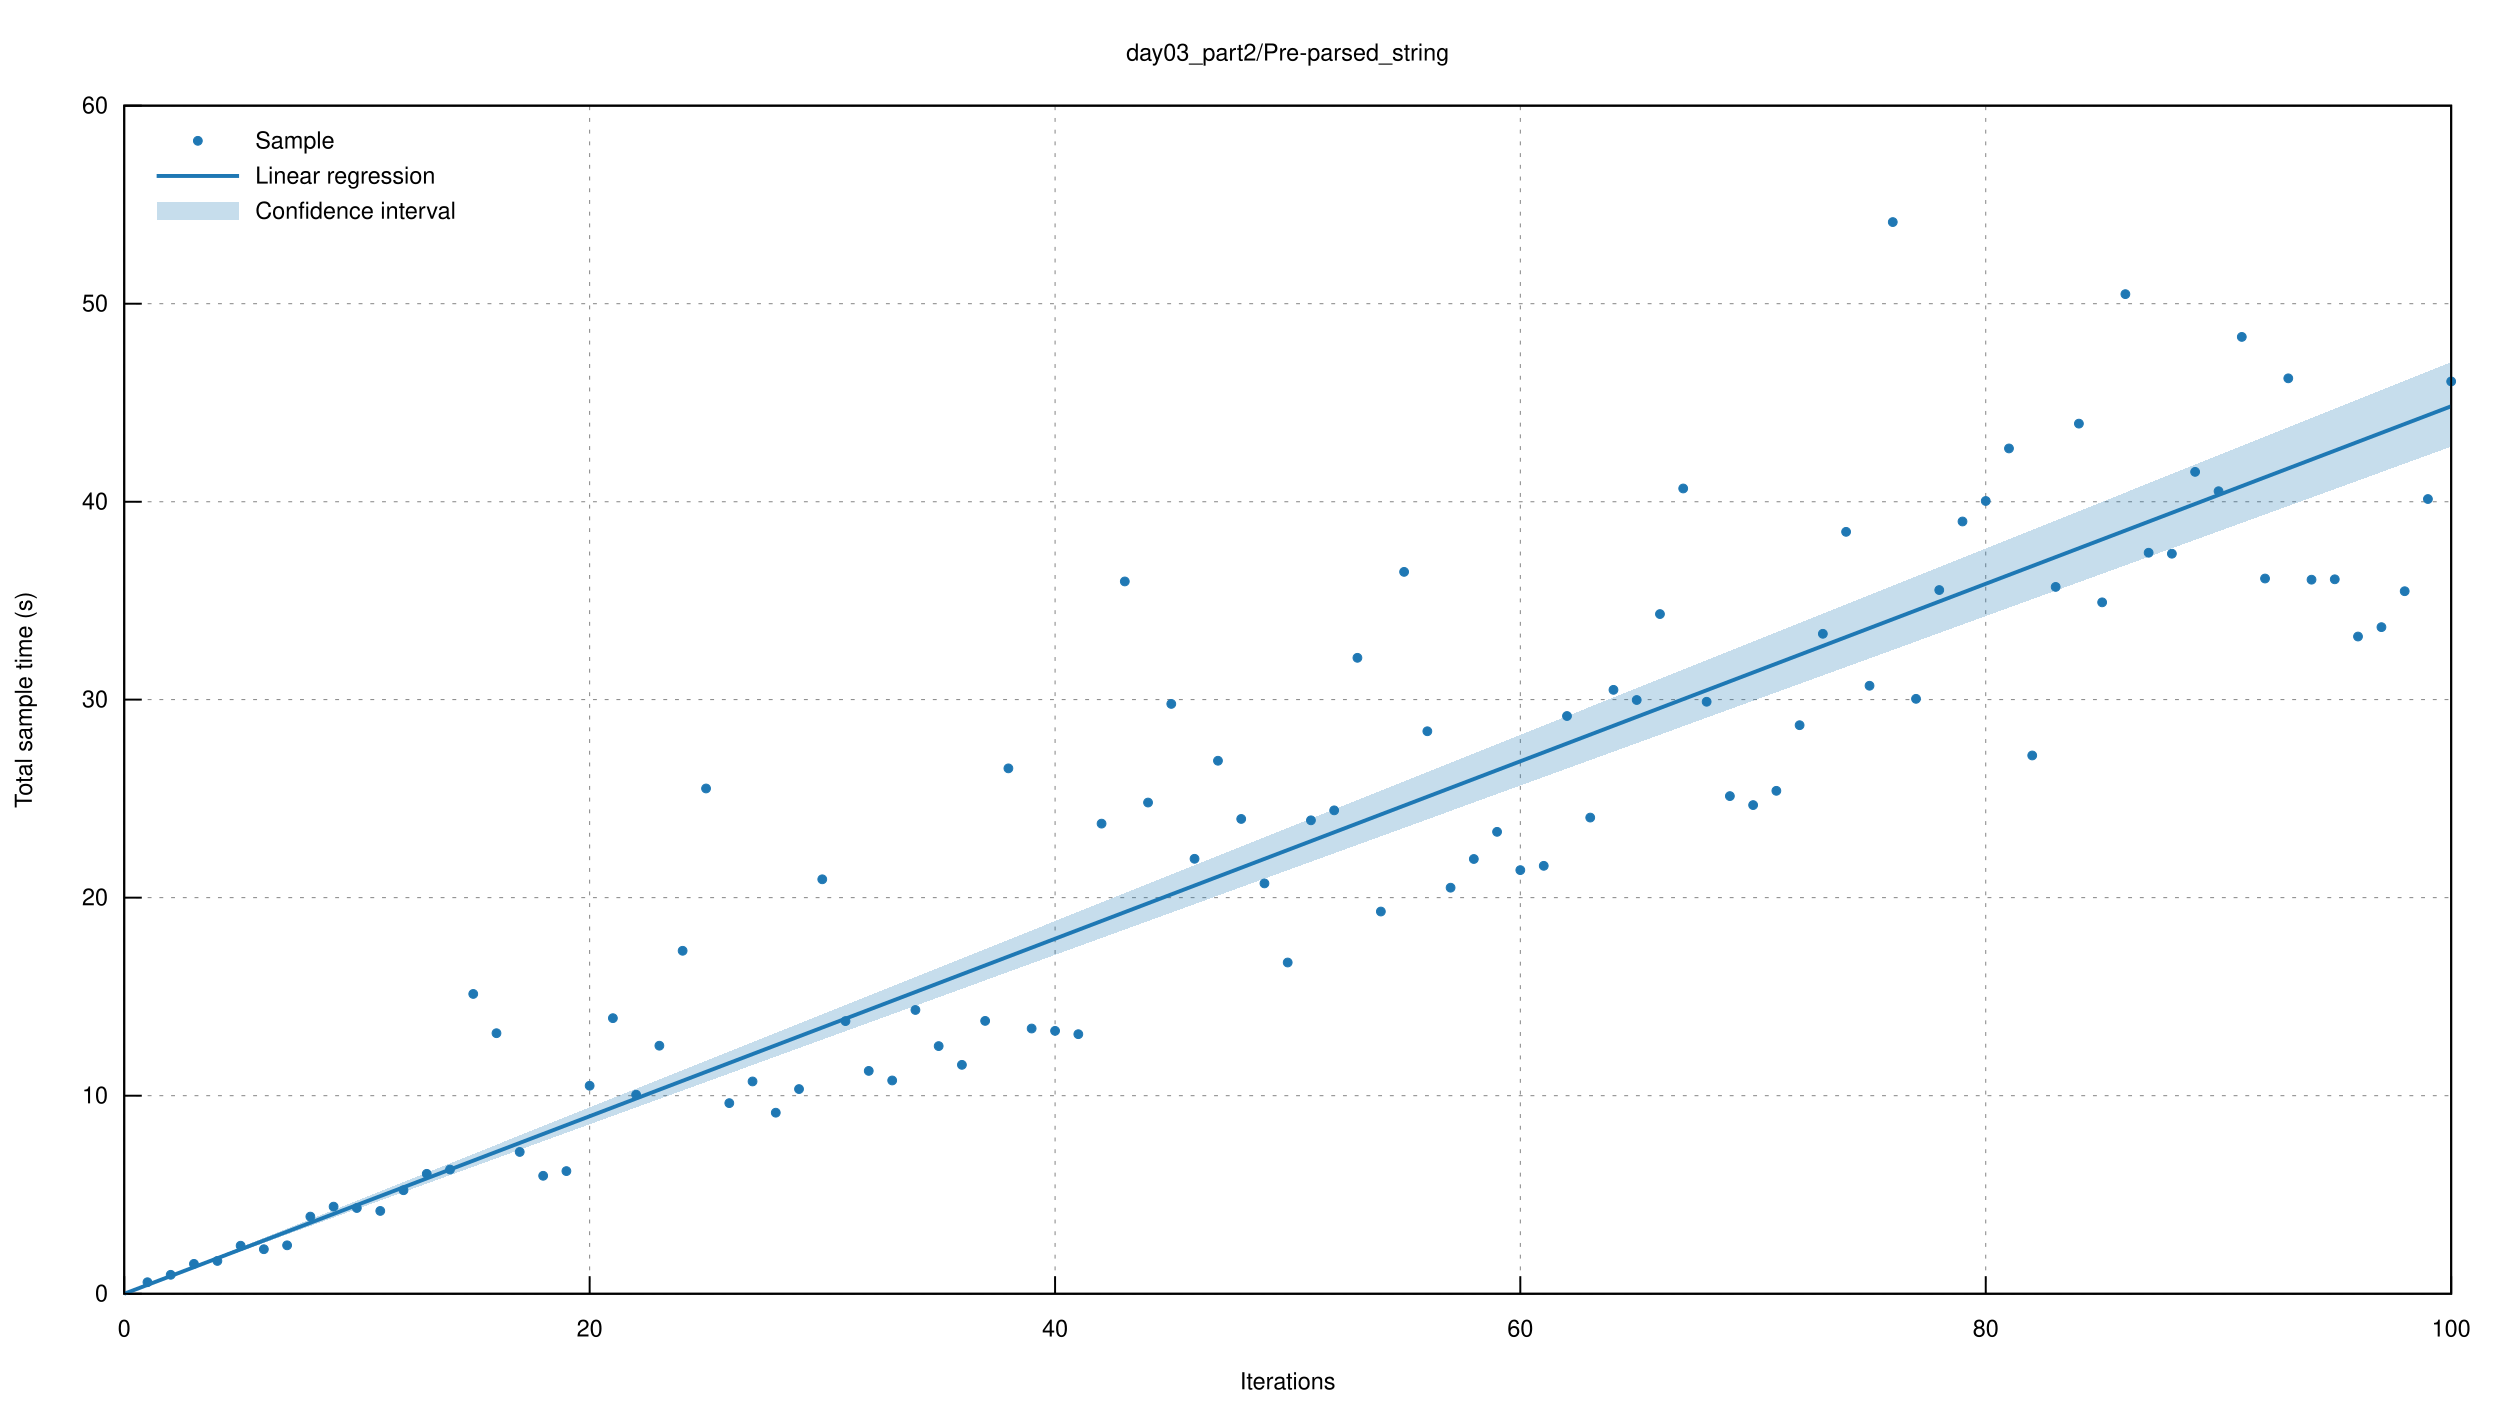
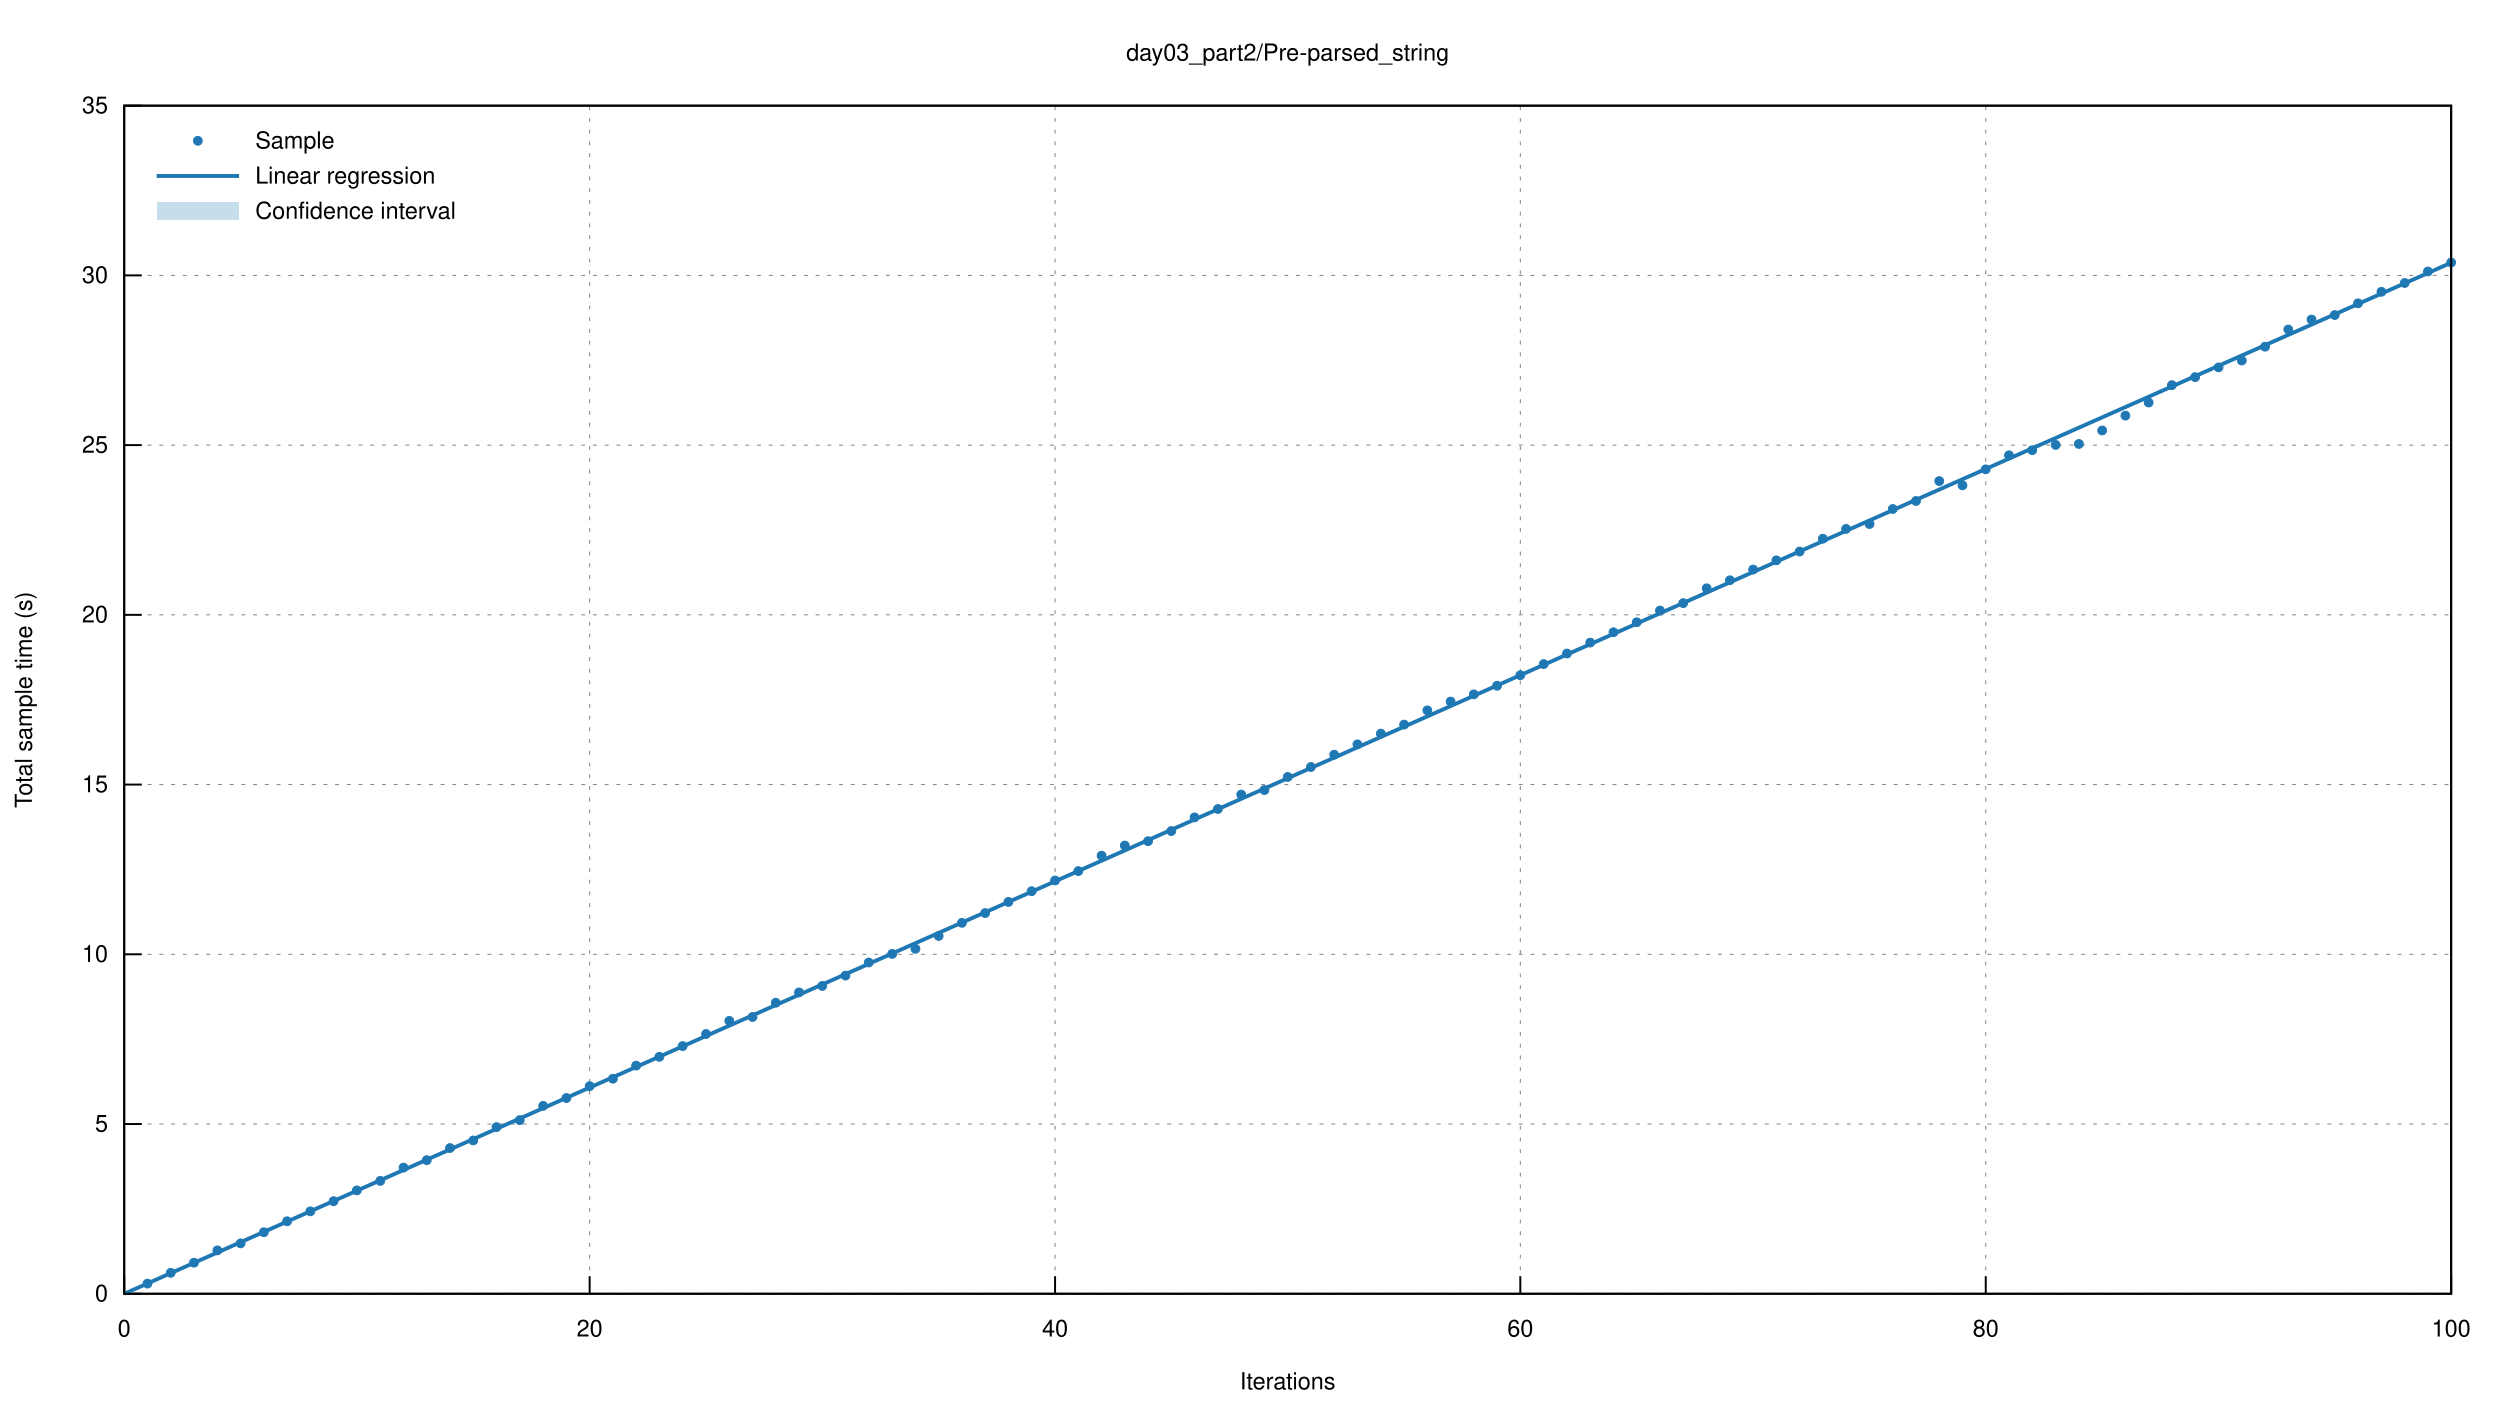
<svg xmlns="http://www.w3.org/2000/svg" xmlns:xlink="http://www.w3.org/1999/xlink" viewBox="0 0 1280 720">
  <g id="gnuplot_canvas">
    <rect x="0" y="0" width="1280" height="720" fill="none" />
    <defs>
      <circle id="gpDot" r="0.5" stroke-width="0.5" stroke="currentColor" />
      <path id="gpPt0" stroke-width="0.222" stroke="currentColor" d="M-1,0 h2 M0,-1 v2" />
      <path id="gpPt1" stroke-width="0.222" stroke="currentColor" d="M-1,-1 L1,1 M1,-1 L-1,1" />
      <path id="gpPt2" stroke-width="0.222" stroke="currentColor" d="M-1,0 L1,0 M0,-1 L0,1 M-1,-1 L1,1 M-1,1 L1,-1" />
      <rect id="gpPt3" stroke-width="0.222" stroke="currentColor" x="-1" y="-1" width="2" height="2" />
      <rect id="gpPt4" stroke-width="0.222" stroke="currentColor" fill="currentColor" x="-1" y="-1" width="2" height="2" />
      <circle id="gpPt5" stroke-width="0.222" stroke="currentColor" cx="0" cy="0" r="1" />
      <use xlink:href="#gpPt5" id="gpPt6" fill="currentColor" stroke="none" />
      <path id="gpPt7" stroke-width="0.222" stroke="currentColor" d="M0,-1.33 L-1.33,0.67 L1.33,0.67 z" />
      <use xlink:href="#gpPt7" id="gpPt8" fill="currentColor" stroke="none" />
      <use xlink:href="#gpPt7" id="gpPt9" stroke="currentColor" transform="rotate(180)" />
      <use xlink:href="#gpPt9" id="gpPt10" fill="currentColor" stroke="none" />
      <use xlink:href="#gpPt3" id="gpPt11" stroke="currentColor" transform="rotate(45)" />
      <use xlink:href="#gpPt11" id="gpPt12" fill="currentColor" stroke="none" />
      <path id="gpPt13" stroke-width="0.222" stroke="currentColor" d="M0,1.330 L1.265,0.411 L0.782,-1.067 L-0.782,-1.076 L-1.265,0.411 z" />
      <use xlink:href="#gpPt13" id="gpPt14" fill="currentColor" stroke="none" />
      <filter id="textbox" filterUnits="objectBoundingBox" x="0" y="0" height="1" width="1">
        <feFlood flood-color="white" flood-opacity="1" result="bgnd" />
        <feComposite in="SourceGraphic" in2="bgnd" operator="atop" />
      </filter>
      <filter id="greybox" filterUnits="objectBoundingBox" x="0" y="0" height="1" width="1">
        <feFlood flood-color="lightgrey" flood-opacity="1" result="grey" />
        <feComposite in="SourceGraphic" in2="grey" operator="atop" />
      </filter>
    </defs>
    <g fill="none" color="white" stroke="currentColor" stroke-width="1.00" stroke-linecap="butt" stroke-linejoin="miter">
</g>
    <g fill="none" color="black" stroke="currentColor" stroke-width="1.00" stroke-linecap="butt" stroke-linejoin="miter">
</g>
    <g fill="none" color="black" stroke="black" stroke-width="0.50" stroke-linecap="butt" stroke-linejoin="miter">
</g>
    <g fill="none" color="gray" stroke="currentColor" stroke-width="0.50" stroke-linecap="butt" stroke-linejoin="miter">
      <path stroke="gray" stroke-dasharray="2,4" class="gridline" d="M63.6,662.4 L1255.0,662.4  " />
    </g>
    <g fill="none" color="gray" stroke="gray" stroke-width="1.00" stroke-linecap="butt" stroke-linejoin="miter">
</g>
    <g fill="none" color="black" stroke="currentColor" stroke-width="1.00" stroke-linecap="butt" stroke-linejoin="miter">
      <path stroke="black" d="M63.6,662.4 L72.6,662.4  " />
      <g transform="translate(55.3,666.3)" stroke="none" fill="black" font-family="Helvetica" font-size="12.00" text-anchor="end">
        <text>
          <tspan font-family="Helvetica"> 0</tspan>
        </text>
      </g>
    </g>
    <g fill="none" color="black" stroke="currentColor" stroke-width="1.00" stroke-linecap="butt" stroke-linejoin="miter">
</g>
    <g fill="none" color="black" stroke="black" stroke-width="0.50" stroke-linecap="butt" stroke-linejoin="miter">
</g>
    <g fill="none" color="gray" stroke="currentColor" stroke-width="0.50" stroke-linecap="butt" stroke-linejoin="miter">
-       <path stroke="gray" stroke-dasharray="2,4" class="gridline" d="M63.6,561.0 L1255.0,561.0  " />
-     </g>
-     <g fill="none" color="gray" stroke="gray" stroke-width="1.00" stroke-linecap="butt" stroke-linejoin="miter">
- </g>
-     <g fill="none" color="black" stroke="currentColor" stroke-width="1.00" stroke-linecap="butt" stroke-linejoin="miter">
-       <path stroke="black" d="M63.6,561.0 L72.6,561.0  " />
-       <g transform="translate(55.3,564.9)" stroke="none" fill="black" font-family="Helvetica" font-size="12.00" text-anchor="end">
+       <path stroke="gray" stroke-dasharray="2,4" class="gridline" d="M63.6,575.5 L1255.0,575.5  " />
+     </g>
+     <g fill="none" color="gray" stroke="gray" stroke-width="1.00" stroke-linecap="butt" stroke-linejoin="miter">
+ </g>
+     <g fill="none" color="black" stroke="currentColor" stroke-width="1.00" stroke-linecap="butt" stroke-linejoin="miter">
+       <path stroke="black" d="M63.6,575.5 L72.6,575.5  " />
+       <g transform="translate(55.3,579.4)" stroke="none" fill="black" font-family="Helvetica" font-size="12.00" text-anchor="end">
+         <text>
+           <tspan font-family="Helvetica"> 5</tspan>
+         </text>
+       </g>
+     </g>
+     <g fill="none" color="black" stroke="currentColor" stroke-width="1.00" stroke-linecap="butt" stroke-linejoin="miter">
+ </g>
+     <g fill="none" color="black" stroke="black" stroke-width="0.50" stroke-linecap="butt" stroke-linejoin="miter">
+ </g>
+     <g fill="none" color="gray" stroke="currentColor" stroke-width="0.50" stroke-linecap="butt" stroke-linejoin="miter">
+       <path stroke="gray" stroke-dasharray="2,4" class="gridline" d="M63.6,488.6 L1255.0,488.6  " />
+     </g>
+     <g fill="none" color="gray" stroke="gray" stroke-width="1.00" stroke-linecap="butt" stroke-linejoin="miter">
+ </g>
+     <g fill="none" color="black" stroke="currentColor" stroke-width="1.00" stroke-linecap="butt" stroke-linejoin="miter">
+       <path stroke="black" d="M63.6,488.6 L72.6,488.6  " />
+       <g transform="translate(55.3,492.5)" stroke="none" fill="black" font-family="Helvetica" font-size="12.00" text-anchor="end">
        <text>
          <tspan font-family="Helvetica"> 10</tspan>
        </text>
      </g>
    </g>
    <g fill="none" color="black" stroke="currentColor" stroke-width="1.00" stroke-linecap="butt" stroke-linejoin="miter">
</g>
    <g fill="none" color="black" stroke="black" stroke-width="0.50" stroke-linecap="butt" stroke-linejoin="miter">
</g>
    <g fill="none" color="gray" stroke="currentColor" stroke-width="0.50" stroke-linecap="butt" stroke-linejoin="miter">
-       <path stroke="gray" stroke-dasharray="2,4" class="gridline" d="M63.6,459.6 L1255.0,459.6  " />
-     </g>
-     <g fill="none" color="gray" stroke="gray" stroke-width="1.00" stroke-linecap="butt" stroke-linejoin="miter">
- </g>
-     <g fill="none" color="black" stroke="currentColor" stroke-width="1.00" stroke-linecap="butt" stroke-linejoin="miter">
-       <path stroke="black" d="M63.6,459.6 L72.6,459.6  " />
-       <g transform="translate(55.3,463.5)" stroke="none" fill="black" font-family="Helvetica" font-size="12.00" text-anchor="end">
+       <path stroke="gray" stroke-dasharray="2,4" class="gridline" d="M63.6,401.7 L1255.0,401.7  " />
+     </g>
+     <g fill="none" color="gray" stroke="gray" stroke-width="1.00" stroke-linecap="butt" stroke-linejoin="miter">
+ </g>
+     <g fill="none" color="black" stroke="currentColor" stroke-width="1.00" stroke-linecap="butt" stroke-linejoin="miter">
+       <path stroke="black" d="M63.6,401.7 L72.6,401.7  " />
+       <g transform="translate(55.3,405.6)" stroke="none" fill="black" font-family="Helvetica" font-size="12.00" text-anchor="end">
+         <text>
+           <tspan font-family="Helvetica"> 15</tspan>
+         </text>
+       </g>
+     </g>
+     <g fill="none" color="black" stroke="currentColor" stroke-width="1.00" stroke-linecap="butt" stroke-linejoin="miter">
+ </g>
+     <g fill="none" color="black" stroke="black" stroke-width="0.50" stroke-linecap="butt" stroke-linejoin="miter">
+ </g>
+     <g fill="none" color="gray" stroke="currentColor" stroke-width="0.50" stroke-linecap="butt" stroke-linejoin="miter">
+       <path stroke="gray" stroke-dasharray="2,4" class="gridline" d="M63.6,314.8 L1255.0,314.8  " />
+     </g>
+     <g fill="none" color="gray" stroke="gray" stroke-width="1.00" stroke-linecap="butt" stroke-linejoin="miter">
+ </g>
+     <g fill="none" color="black" stroke="currentColor" stroke-width="1.00" stroke-linecap="butt" stroke-linejoin="miter">
+       <path stroke="black" d="M63.6,314.8 L72.6,314.8  " />
+       <g transform="translate(55.3,318.7)" stroke="none" fill="black" font-family="Helvetica" font-size="12.00" text-anchor="end">
        <text>
          <tspan font-family="Helvetica"> 20</tspan>
        </text>
      </g>
    </g>
    <g fill="none" color="black" stroke="currentColor" stroke-width="1.00" stroke-linecap="butt" stroke-linejoin="miter">
</g>
    <g fill="none" color="black" stroke="black" stroke-width="0.50" stroke-linecap="butt" stroke-linejoin="miter">
</g>
    <g fill="none" color="gray" stroke="currentColor" stroke-width="0.50" stroke-linecap="butt" stroke-linejoin="miter">
-       <path stroke="gray" stroke-dasharray="2,4" class="gridline" d="M63.6,358.2 L1255.0,358.2  " />
-     </g>
-     <g fill="none" color="gray" stroke="gray" stroke-width="1.00" stroke-linecap="butt" stroke-linejoin="miter">
- </g>
-     <g fill="none" color="black" stroke="currentColor" stroke-width="1.00" stroke-linecap="butt" stroke-linejoin="miter">
-       <path stroke="black" d="M63.6,358.2 L72.6,358.2  " />
-       <g transform="translate(55.3,362.1)" stroke="none" fill="black" font-family="Helvetica" font-size="12.00" text-anchor="end">
+       <path stroke="gray" stroke-dasharray="2,4" class="gridline" d="M63.6,227.9 L1255.0,227.9  " />
+     </g>
+     <g fill="none" color="gray" stroke="gray" stroke-width="1.00" stroke-linecap="butt" stroke-linejoin="miter">
+ </g>
+     <g fill="none" color="black" stroke="currentColor" stroke-width="1.00" stroke-linecap="butt" stroke-linejoin="miter">
+       <path stroke="black" d="M63.6,227.9 L72.6,227.9  " />
+       <g transform="translate(55.3,231.8)" stroke="none" fill="black" font-family="Helvetica" font-size="12.00" text-anchor="end">
+         <text>
+           <tspan font-family="Helvetica"> 25</tspan>
+         </text>
+       </g>
+     </g>
+     <g fill="none" color="black" stroke="currentColor" stroke-width="1.00" stroke-linecap="butt" stroke-linejoin="miter">
+ </g>
+     <g fill="none" color="black" stroke="black" stroke-width="0.50" stroke-linecap="butt" stroke-linejoin="miter">
+ </g>
+     <g fill="none" color="gray" stroke="currentColor" stroke-width="0.50" stroke-linecap="butt" stroke-linejoin="miter">
+       <path stroke="gray" stroke-dasharray="2,4" class="gridline" d="M63.6,141.0 L1255.0,141.0  " />
+     </g>
+     <g fill="none" color="gray" stroke="gray" stroke-width="1.00" stroke-linecap="butt" stroke-linejoin="miter">
+ </g>
+     <g fill="none" color="black" stroke="currentColor" stroke-width="1.00" stroke-linecap="butt" stroke-linejoin="miter">
+       <path stroke="black" d="M63.6,141.0 L72.6,141.0  " />
+       <g transform="translate(55.3,144.9)" stroke="none" fill="black" font-family="Helvetica" font-size="12.00" text-anchor="end">
        <text>
          <tspan font-family="Helvetica"> 30</tspan>
-         </text>
-       </g>
-     </g>
-     <g fill="none" color="black" stroke="currentColor" stroke-width="1.00" stroke-linecap="butt" stroke-linejoin="miter">
- </g>
-     <g fill="none" color="black" stroke="black" stroke-width="0.50" stroke-linecap="butt" stroke-linejoin="miter">
- </g>
-     <g fill="none" color="gray" stroke="currentColor" stroke-width="0.50" stroke-linecap="butt" stroke-linejoin="miter">
-       <path stroke="gray" stroke-dasharray="2,4" class="gridline" d="M63.6,256.9 L1255.0,256.9  " />
-     </g>
-     <g fill="none" color="gray" stroke="gray" stroke-width="1.00" stroke-linecap="butt" stroke-linejoin="miter">
- </g>
-     <g fill="none" color="black" stroke="currentColor" stroke-width="1.00" stroke-linecap="butt" stroke-linejoin="miter">
-       <path stroke="black" d="M63.6,256.9 L72.6,256.9  " />
-       <g transform="translate(55.3,260.8)" stroke="none" fill="black" font-family="Helvetica" font-size="12.00" text-anchor="end">
-         <text>
-           <tspan font-family="Helvetica"> 40</tspan>
-         </text>
-       </g>
-     </g>
-     <g fill="none" color="black" stroke="currentColor" stroke-width="1.00" stroke-linecap="butt" stroke-linejoin="miter">
- </g>
-     <g fill="none" color="black" stroke="black" stroke-width="0.50" stroke-linecap="butt" stroke-linejoin="miter">
- </g>
-     <g fill="none" color="gray" stroke="currentColor" stroke-width="0.50" stroke-linecap="butt" stroke-linejoin="miter">
-       <path stroke="gray" stroke-dasharray="2,4" class="gridline" d="M63.6,155.5 L1255.0,155.5  " />
-     </g>
-     <g fill="none" color="gray" stroke="gray" stroke-width="1.00" stroke-linecap="butt" stroke-linejoin="miter">
- </g>
-     <g fill="none" color="black" stroke="currentColor" stroke-width="1.00" stroke-linecap="butt" stroke-linejoin="miter">
-       <path stroke="black" d="M63.6,155.5 L72.6,155.5  " />
-       <g transform="translate(55.3,159.4)" stroke="none" fill="black" font-family="Helvetica" font-size="12.00" text-anchor="end">
-         <text>
-           <tspan font-family="Helvetica"> 50</tspan>
        </text>
      </g>
    </g>
    <g fill="none" color="black" stroke="currentColor" stroke-width="1.00" stroke-linecap="butt" stroke-linejoin="miter">
</g>
    <g fill="none" color="black" stroke="black" stroke-width="0.50" stroke-linecap="butt" stroke-linejoin="miter">
</g>
    <g fill="none" color="gray" stroke="currentColor" stroke-width="0.50" stroke-linecap="butt" stroke-linejoin="miter">
      <path stroke="gray" stroke-dasharray="2,4" class="gridline" d="M63.6,54.1 L1255.0,54.1  " />
    </g>
    <g fill="none" color="gray" stroke="gray" stroke-width="1.00" stroke-linecap="butt" stroke-linejoin="miter">
</g>
    <g fill="none" color="black" stroke="currentColor" stroke-width="1.00" stroke-linecap="butt" stroke-linejoin="miter">
      <path stroke="black" d="M63.6,54.1 L72.6,54.1  " />
      <g transform="translate(55.3,58.0)" stroke="none" fill="black" font-family="Helvetica" font-size="12.00" text-anchor="end">
        <text>
-           <tspan font-family="Helvetica"> 60</tspan>
+           <tspan font-family="Helvetica"> 35</tspan>
        </text>
      </g>
    </g>
    <g fill="none" color="black" stroke="currentColor" stroke-width="1.00" stroke-linecap="butt" stroke-linejoin="miter">
</g>
    <g fill="none" color="black" stroke="black" stroke-width="0.50" stroke-linecap="butt" stroke-linejoin="miter">
</g>
    <g fill="none" color="gray" stroke="currentColor" stroke-width="0.50" stroke-linecap="butt" stroke-linejoin="miter">
      <path stroke="gray" stroke-dasharray="2,4" class="gridline" d="M63.6,662.4 L63.6,54.1  " />
    </g>
    <g fill="none" color="gray" stroke="gray" stroke-width="1.00" stroke-linecap="butt" stroke-linejoin="miter">
</g>
    <g fill="none" color="black" stroke="currentColor" stroke-width="1.00" stroke-linecap="butt" stroke-linejoin="miter">
      <path stroke="black" d="M63.6,662.4 L63.6,653.4  " />
      <g transform="translate(63.6,684.3)" stroke="none" fill="black" font-family="Helvetica" font-size="12.00" text-anchor="middle">
        <text>
          <tspan font-family="Helvetica"> 0</tspan>
        </text>
      </g>
    </g>
    <g fill="none" color="black" stroke="currentColor" stroke-width="1.00" stroke-linecap="butt" stroke-linejoin="miter">
</g>
    <g fill="none" color="black" stroke="black" stroke-width="0.50" stroke-linecap="butt" stroke-linejoin="miter">
</g>
    <g fill="none" color="gray" stroke="currentColor" stroke-width="0.50" stroke-linecap="butt" stroke-linejoin="miter">
      <path stroke="gray" stroke-dasharray="2,4" class="gridline" d="M301.9,662.4 L301.9,54.1  " />
    </g>
    <g fill="none" color="gray" stroke="gray" stroke-width="1.00" stroke-linecap="butt" stroke-linejoin="miter">
</g>
    <g fill="none" color="black" stroke="currentColor" stroke-width="1.00" stroke-linecap="butt" stroke-linejoin="miter">
      <path stroke="black" d="M301.9,662.4 L301.9,653.4  " />
      <g transform="translate(301.9,684.3)" stroke="none" fill="black" font-family="Helvetica" font-size="12.00" text-anchor="middle">
        <text>
          <tspan font-family="Helvetica"> 20</tspan>
        </text>
      </g>
    </g>
    <g fill="none" color="black" stroke="currentColor" stroke-width="1.00" stroke-linecap="butt" stroke-linejoin="miter">
</g>
    <g fill="none" color="black" stroke="black" stroke-width="0.50" stroke-linecap="butt" stroke-linejoin="miter">
</g>
    <g fill="none" color="gray" stroke="currentColor" stroke-width="0.50" stroke-linecap="butt" stroke-linejoin="miter">
      <path stroke="gray" stroke-dasharray="2,4" class="gridline" d="M540.2,662.4 L540.2,54.1  " />
    </g>
    <g fill="none" color="gray" stroke="gray" stroke-width="1.00" stroke-linecap="butt" stroke-linejoin="miter">
</g>
    <g fill="none" color="black" stroke="currentColor" stroke-width="1.00" stroke-linecap="butt" stroke-linejoin="miter">
      <path stroke="black" d="M540.2,662.4 L540.2,653.4  " />
      <g transform="translate(540.2,684.3)" stroke="none" fill="black" font-family="Helvetica" font-size="12.00" text-anchor="middle">
        <text>
          <tspan font-family="Helvetica"> 40</tspan>
        </text>
      </g>
    </g>
    <g fill="none" color="black" stroke="currentColor" stroke-width="1.00" stroke-linecap="butt" stroke-linejoin="miter">
</g>
    <g fill="none" color="black" stroke="black" stroke-width="0.50" stroke-linecap="butt" stroke-linejoin="miter">
</g>
    <g fill="none" color="gray" stroke="currentColor" stroke-width="0.50" stroke-linecap="butt" stroke-linejoin="miter">
      <path stroke="gray" stroke-dasharray="2,4" class="gridline" d="M778.4,662.4 L778.4,54.1  " />
    </g>
    <g fill="none" color="gray" stroke="gray" stroke-width="1.00" stroke-linecap="butt" stroke-linejoin="miter">
</g>
    <g fill="none" color="black" stroke="currentColor" stroke-width="1.00" stroke-linecap="butt" stroke-linejoin="miter">
      <path stroke="black" d="M778.4,662.4 L778.4,653.4  " />
      <g transform="translate(778.4,684.3)" stroke="none" fill="black" font-family="Helvetica" font-size="12.00" text-anchor="middle">
        <text>
          <tspan font-family="Helvetica"> 60</tspan>
        </text>
      </g>
    </g>
    <g fill="none" color="black" stroke="currentColor" stroke-width="1.00" stroke-linecap="butt" stroke-linejoin="miter">
</g>
    <g fill="none" color="black" stroke="black" stroke-width="0.50" stroke-linecap="butt" stroke-linejoin="miter">
</g>
    <g fill="none" color="gray" stroke="currentColor" stroke-width="0.50" stroke-linecap="butt" stroke-linejoin="miter">
      <path stroke="gray" stroke-dasharray="2,4" class="gridline" d="M1016.7,662.4 L1016.7,54.1  " />
    </g>
    <g fill="none" color="gray" stroke="gray" stroke-width="1.00" stroke-linecap="butt" stroke-linejoin="miter">
</g>
    <g fill="none" color="black" stroke="currentColor" stroke-width="1.00" stroke-linecap="butt" stroke-linejoin="miter">
      <path stroke="black" d="M1016.7,662.4 L1016.7,653.4  " />
      <g transform="translate(1016.7,684.3)" stroke="none" fill="black" font-family="Helvetica" font-size="12.00" text-anchor="middle">
        <text>
          <tspan font-family="Helvetica"> 80</tspan>
        </text>
      </g>
    </g>
    <g fill="none" color="black" stroke="currentColor" stroke-width="1.00" stroke-linecap="butt" stroke-linejoin="miter">
</g>
    <g fill="none" color="black" stroke="black" stroke-width="0.50" stroke-linecap="butt" stroke-linejoin="miter">
</g>
    <g fill="none" color="gray" stroke="currentColor" stroke-width="0.50" stroke-linecap="butt" stroke-linejoin="miter">
      <path stroke="gray" stroke-dasharray="2,4" class="gridline" d="M1255.0,662.4 L1255.0,54.1  " />
    </g>
    <g fill="none" color="gray" stroke="gray" stroke-width="1.00" stroke-linecap="butt" stroke-linejoin="miter">
</g>
    <g fill="none" color="black" stroke="currentColor" stroke-width="1.00" stroke-linecap="butt" stroke-linejoin="miter">
      <path stroke="black" d="M1255.0,662.4 L1255.0,653.4  " />
      <g transform="translate(1255.0,684.3)" stroke="none" fill="black" font-family="Helvetica" font-size="12.00" text-anchor="middle">
        <text>
          <tspan font-family="Helvetica"> 100</tspan>
        </text>
      </g>
    </g>
    <g fill="none" color="black" stroke="currentColor" stroke-width="1.00" stroke-linecap="butt" stroke-linejoin="miter">
</g>
    <g fill="none" color="black" stroke="currentColor" stroke-width="1.00" stroke-linecap="butt" stroke-linejoin="miter">
      <path stroke="black" d="M63.6,54.1 L63.6,662.4 L1255.0,662.4 L1255.0,54.1 L63.6,54.1 Z  " />
    </g>
    <g fill="none" color="black" stroke="currentColor" stroke-width="1.00" stroke-linecap="butt" stroke-linejoin="miter">
      <g transform="translate(16.3,358.3) rotate(270)" stroke="none" fill="black" font-family="Helvetica" font-size="12.00" text-anchor="middle">
        <text>
          <tspan font-family="Helvetica">Total sample time (s)</tspan>
        </text>
      </g>
    </g>
    <g fill="none" color="black" stroke="currentColor" stroke-width="1.00" stroke-linecap="butt" stroke-linejoin="miter">
      <g transform="translate(659.3,711.3)" stroke="none" fill="black" font-family="Helvetica" font-size="12.00" text-anchor="middle">
        <text>
          <tspan font-family="Helvetica">Iterations</tspan>
        </text>
      </g>
    </g>
    <g fill="none" color="black" stroke="currentColor" stroke-width="1.00" stroke-linecap="butt" stroke-linejoin="miter">
      <g transform="translate(659.3,31.0)" stroke="none" fill="black" font-family="Helvetica" font-size="12.00" text-anchor="middle">
        <text>
          <tspan font-family="Helvetica">day03_part2/Pre-parsed_string</tspan>
        </text>
      </g>
    </g>
    <g id="gnuplot_plot_1">
      <g fill="none" color="black" stroke="currentColor" stroke-width="1.00" stroke-linecap="butt" stroke-linejoin="miter">
        <g transform="translate(130.7,76.0)" stroke="none" fill="black" font-family="Helvetica" font-size="12.00" text-anchor="start">
          <text>
            <tspan font-family="Helvetica">Sample</tspan>
          </text>
        </g>
      </g>
      <g fill="none" color="black" stroke="currentColor" stroke-width="1.00" stroke-linecap="butt" stroke-linejoin="miter">
-         <use xlink:href="#gpPt6" transform="translate(75.5,656.5) scale(2.25)" color="rgb( 31, 120, 180)" />
-         <use xlink:href="#gpPt6" transform="translate(87.4,652.7) scale(2.25)" color="rgb( 31, 120, 180)" />
-         <use xlink:href="#gpPt6" transform="translate(99.3,647.1) scale(2.25)" color="rgb( 31, 120, 180)" />
-         <use xlink:href="#gpPt6" transform="translate(111.3,645.6) scale(2.25)" color="rgb( 31, 120, 180)" />
-         <use xlink:href="#gpPt6" transform="translate(123.2,637.8) scale(2.25)" color="rgb( 31, 120, 180)" />
-         <use xlink:href="#gpPt6" transform="translate(135.1,639.6) scale(2.25)" color="rgb( 31, 120, 180)" />
-         <use xlink:href="#gpPt6" transform="translate(147.0,637.6) scale(2.25)" color="rgb( 31, 120, 180)" />
-         <use xlink:href="#gpPt6" transform="translate(158.9,622.9) scale(2.25)" color="rgb( 31, 120, 180)" />
-         <use xlink:href="#gpPt6" transform="translate(170.8,617.8) scale(2.25)" color="rgb( 31, 120, 180)" />
-         <use xlink:href="#gpPt6" transform="translate(182.7,618.5) scale(2.25)" color="rgb( 31, 120, 180)" />
-         <use xlink:href="#gpPt6" transform="translate(194.7,620.0) scale(2.25)" color="rgb( 31, 120, 180)" />
-         <use xlink:href="#gpPt6" transform="translate(206.6,609.4) scale(2.25)" color="rgb( 31, 120, 180)" />
-         <use xlink:href="#gpPt6" transform="translate(218.5,601.0) scale(2.25)" color="rgb( 31, 120, 180)" />
-         <use xlink:href="#gpPt6" transform="translate(230.4,598.8) scale(2.25)" color="rgb( 31, 120, 180)" />
-         <use xlink:href="#gpPt6" transform="translate(242.3,508.9) scale(2.25)" color="rgb( 31, 120, 180)" />
-         <use xlink:href="#gpPt6" transform="translate(254.2,529.0) scale(2.25)" color="rgb( 31, 120, 180)" />
-         <use xlink:href="#gpPt6" transform="translate(266.1,589.8) scale(2.25)" color="rgb( 31, 120, 180)" />
-         <use xlink:href="#gpPt6" transform="translate(278.1,602.0) scale(2.25)" color="rgb( 31, 120, 180)" />
-         <use xlink:href="#gpPt6" transform="translate(290.0,599.6) scale(2.25)" color="rgb( 31, 120, 180)" />
-         <use xlink:href="#gpPt6" transform="translate(301.9,555.9) scale(2.25)" color="rgb( 31, 120, 180)" />
-         <use xlink:href="#gpPt6" transform="translate(313.8,521.3) scale(2.25)" color="rgb( 31, 120, 180)" />
-         <use xlink:href="#gpPt6" transform="translate(325.7,560.5) scale(2.25)" color="rgb( 31, 120, 180)" />
-         <use xlink:href="#gpPt6" transform="translate(337.6,535.4) scale(2.25)" color="rgb( 31, 120, 180)" />
-         <use xlink:href="#gpPt6" transform="translate(349.5,486.8) scale(2.25)" color="rgb( 31, 120, 180)" />
-         <use xlink:href="#gpPt6" transform="translate(361.5,403.7) scale(2.25)" color="rgb( 31, 120, 180)" />
-         <use xlink:href="#gpPt6" transform="translate(373.4,564.8) scale(2.25)" color="rgb( 31, 120, 180)" />
-         <use xlink:href="#gpPt6" transform="translate(385.3,553.7) scale(2.25)" color="rgb( 31, 120, 180)" />
-         <use xlink:href="#gpPt6" transform="translate(397.2,569.7) scale(2.25)" color="rgb( 31, 120, 180)" />
-         <use xlink:href="#gpPt6" transform="translate(409.1,557.6) scale(2.25)" color="rgb( 31, 120, 180)" />
-         <use xlink:href="#gpPt6" transform="translate(421.0,450.2) scale(2.25)" color="rgb( 31, 120, 180)" />
-         <use xlink:href="#gpPt6" transform="translate(432.9,522.8) scale(2.25)" color="rgb( 31, 120, 180)" />
-         <use xlink:href="#gpPt6" transform="translate(444.8,548.3) scale(2.25)" color="rgb( 31, 120, 180)" />
-         <use xlink:href="#gpPt6" transform="translate(456.8,553.2) scale(2.25)" color="rgb( 31, 120, 180)" />
-         <use xlink:href="#gpPt6" transform="translate(468.7,517.1) scale(2.25)" color="rgb( 31, 120, 180)" />
-         <use xlink:href="#gpPt6" transform="translate(480.6,535.6) scale(2.25)" color="rgb( 31, 120, 180)" />
-         <use xlink:href="#gpPt6" transform="translate(492.5,545.2) scale(2.25)" color="rgb( 31, 120, 180)" />
-         <use xlink:href="#gpPt6" transform="translate(504.4,522.7) scale(2.25)" color="rgb( 31, 120, 180)" />
-         <use xlink:href="#gpPt6" transform="translate(516.3,393.4) scale(2.25)" color="rgb( 31, 120, 180)" />
-         <use xlink:href="#gpPt6" transform="translate(528.2,526.6) scale(2.25)" color="rgb( 31, 120, 180)" />
-         <use xlink:href="#gpPt6" transform="translate(540.2,527.8) scale(2.25)" color="rgb( 31, 120, 180)" />
-         <use xlink:href="#gpPt6" transform="translate(552.1,529.5) scale(2.25)" color="rgb( 31, 120, 180)" />
-         <use xlink:href="#gpPt6" transform="translate(564.0,421.7) scale(2.25)" color="rgb( 31, 120, 180)" />
-         <use xlink:href="#gpPt6" transform="translate(575.9,297.7) scale(2.25)" color="rgb( 31, 120, 180)" />
-         <use xlink:href="#gpPt6" transform="translate(587.8,410.9) scale(2.25)" color="rgb( 31, 120, 180)" />
-         <use xlink:href="#gpPt6" transform="translate(599.7,360.4) scale(2.25)" color="rgb( 31, 120, 180)" />
-         <use xlink:href="#gpPt6" transform="translate(611.6,439.7) scale(2.25)" color="rgb( 31, 120, 180)" />
-         <use xlink:href="#gpPt6" transform="translate(623.6,389.5) scale(2.25)" color="rgb( 31, 120, 180)" />
-         <use xlink:href="#gpPt6" transform="translate(635.5,419.3) scale(2.25)" color="rgb( 31, 120, 180)" />
-         <use xlink:href="#gpPt6" transform="translate(647.4,452.3) scale(2.25)" color="rgb( 31, 120, 180)" />
-         <use xlink:href="#gpPt6" transform="translate(659.3,492.8) scale(2.25)" color="rgb( 31, 120, 180)" />
-         <use xlink:href="#gpPt6" transform="translate(671.2,420.0) scale(2.25)" color="rgb( 31, 120, 180)" />
-         <use xlink:href="#gpPt6" transform="translate(683.1,414.9) scale(2.25)" color="rgb( 31, 120, 180)" />
-         <use xlink:href="#gpPt6" transform="translate(695.0,336.8) scale(2.25)" color="rgb( 31, 120, 180)" />
-         <use xlink:href="#gpPt6" transform="translate(707.0,466.7) scale(2.25)" color="rgb( 31, 120, 180)" />
-         <use xlink:href="#gpPt6" transform="translate(718.9,292.8) scale(2.25)" color="rgb( 31, 120, 180)" />
-         <use xlink:href="#gpPt6" transform="translate(730.8,374.4) scale(2.25)" color="rgb( 31, 120, 180)" />
-         <use xlink:href="#gpPt6" transform="translate(742.7,454.5) scale(2.25)" color="rgb( 31, 120, 180)" />
-         <use xlink:href="#gpPt6" transform="translate(754.6,439.8) scale(2.25)" color="rgb( 31, 120, 180)" />
-         <use xlink:href="#gpPt6" transform="translate(766.5,425.9) scale(2.25)" color="rgb( 31, 120, 180)" />
-         <use xlink:href="#gpPt6" transform="translate(778.4,445.5) scale(2.25)" color="rgb( 31, 120, 180)" />
-         <use xlink:href="#gpPt6" transform="translate(790.4,443.3) scale(2.25)" color="rgb( 31, 120, 180)" />
-         <use xlink:href="#gpPt6" transform="translate(802.3,366.6) scale(2.25)" color="rgb( 31, 120, 180)" />
-         <use xlink:href="#gpPt6" transform="translate(814.2,418.6) scale(2.25)" color="rgb( 31, 120, 180)" />
-         <use xlink:href="#gpPt6" transform="translate(826.1,353.2) scale(2.25)" color="rgb( 31, 120, 180)" />
-         <use xlink:href="#gpPt6" transform="translate(838.0,358.4) scale(2.25)" color="rgb( 31, 120, 180)" />
-         <use xlink:href="#gpPt6" transform="translate(849.9,314.4) scale(2.25)" color="rgb( 31, 120, 180)" />
-         <use xlink:href="#gpPt6" transform="translate(861.8,250.1) scale(2.25)" color="rgb( 31, 120, 180)" />
-         <use xlink:href="#gpPt6" transform="translate(873.8,359.3) scale(2.25)" color="rgb( 31, 120, 180)" />
-         <use xlink:href="#gpPt6" transform="translate(885.7,407.6) scale(2.25)" color="rgb( 31, 120, 180)" />
-         <use xlink:href="#gpPt6" transform="translate(897.6,412.2) scale(2.25)" color="rgb( 31, 120, 180)" />
-         <use xlink:href="#gpPt6" transform="translate(909.5,404.9) scale(2.25)" color="rgb( 31, 120, 180)" />
-         <use xlink:href="#gpPt6" transform="translate(921.4,371.3) scale(2.25)" color="rgb( 31, 120, 180)" />
-         <use xlink:href="#gpPt6" transform="translate(933.3,324.5) scale(2.25)" color="rgb( 31, 120, 180)" />
-         <use xlink:href="#gpPt6" transform="translate(945.2,272.3) scale(2.25)" color="rgb( 31, 120, 180)" />
-         <use xlink:href="#gpPt6" transform="translate(957.2,351.1) scale(2.25)" color="rgb( 31, 120, 180)" />
-         <use xlink:href="#gpPt6" transform="translate(969.1,113.7) scale(2.25)" color="rgb( 31, 120, 180)" />
-         <use xlink:href="#gpPt6" transform="translate(981.0,357.8) scale(2.25)" color="rgb( 31, 120, 180)" />
-         <use xlink:href="#gpPt6" transform="translate(992.9,302.1) scale(2.25)" color="rgb( 31, 120, 180)" />
-         <use xlink:href="#gpPt6" transform="translate(1004.8,267.0) scale(2.25)" color="rgb( 31, 120, 180)" />
-         <use xlink:href="#gpPt6" transform="translate(1016.7,256.5) scale(2.25)" color="rgb( 31, 120, 180)" />
-         <use xlink:href="#gpPt6" transform="translate(1028.6,229.6) scale(2.25)" color="rgb( 31, 120, 180)" />
-         <use xlink:href="#gpPt6" transform="translate(1040.5,386.8) scale(2.25)" color="rgb( 31, 120, 180)" />
-         <use xlink:href="#gpPt6" transform="translate(1052.5,300.5) scale(2.25)" color="rgb( 31, 120, 180)" />
-         <use xlink:href="#gpPt6" transform="translate(1064.4,216.9) scale(2.25)" color="rgb( 31, 120, 180)" />
-         <use xlink:href="#gpPt6" transform="translate(1076.3,308.4) scale(2.25)" color="rgb( 31, 120, 180)" />
-         <use xlink:href="#gpPt6" transform="translate(1088.2,150.6) scale(2.25)" color="rgb( 31, 120, 180)" />
-         <use xlink:href="#gpPt6" transform="translate(1100.1,283.0) scale(2.25)" color="rgb( 31, 120, 180)" />
-         <use xlink:href="#gpPt6" transform="translate(1112.0,283.5) scale(2.25)" color="rgb( 31, 120, 180)" />
-         <use xlink:href="#gpPt6" transform="translate(1123.9,241.6) scale(2.25)" color="rgb( 31, 120, 180)" />
-         <use xlink:href="#gpPt6" transform="translate(1135.9,251.5) scale(2.25)" color="rgb( 31, 120, 180)" />
-         <use xlink:href="#gpPt6" transform="translate(1147.8,172.5) scale(2.25)" color="rgb( 31, 120, 180)" />
-         <use xlink:href="#gpPt6" transform="translate(1159.7,296.2) scale(2.25)" color="rgb( 31, 120, 180)" />
-         <use xlink:href="#gpPt6" transform="translate(1171.6,193.7) scale(2.25)" color="rgb( 31, 120, 180)" />
-         <use xlink:href="#gpPt6" transform="translate(1183.5,296.8) scale(2.25)" color="rgb( 31, 120, 180)" />
-         <use xlink:href="#gpPt6" transform="translate(1195.4,296.6) scale(2.25)" color="rgb( 31, 120, 180)" />
-         <use xlink:href="#gpPt6" transform="translate(1207.3,325.9) scale(2.25)" color="rgb( 31, 120, 180)" />
-         <use xlink:href="#gpPt6" transform="translate(1219.3,321.1) scale(2.25)" color="rgb( 31, 120, 180)" />
-         <use xlink:href="#gpPt6" transform="translate(1231.2,302.7) scale(2.25)" color="rgb( 31, 120, 180)" />
-         <use xlink:href="#gpPt6" transform="translate(1243.1,255.5) scale(2.25)" color="rgb( 31, 120, 180)" />
-         <use xlink:href="#gpPt6" transform="translate(1255.0,195.3) scale(2.25)" color="rgb( 31, 120, 180)" />
+         <use xlink:href="#gpPt6" transform="translate(75.5,657.2) scale(2.25)" color="rgb( 31, 120, 180)" />
+         <use xlink:href="#gpPt6" transform="translate(87.4,651.7) scale(2.25)" color="rgb( 31, 120, 180)" />
+         <use xlink:href="#gpPt6" transform="translate(99.3,646.5) scale(2.25)" color="rgb( 31, 120, 180)" />
+         <use xlink:href="#gpPt6" transform="translate(111.3,640.2) scale(2.25)" color="rgb( 31, 120, 180)" />
+         <use xlink:href="#gpPt6" transform="translate(123.2,636.6) scale(2.25)" color="rgb( 31, 120, 180)" />
+         <use xlink:href="#gpPt6" transform="translate(135.1,630.9) scale(2.25)" color="rgb( 31, 120, 180)" />
+         <use xlink:href="#gpPt6" transform="translate(147.0,625.3) scale(2.25)" color="rgb( 31, 120, 180)" />
+         <use xlink:href="#gpPt6" transform="translate(158.9,620.2) scale(2.25)" color="rgb( 31, 120, 180)" />
+         <use xlink:href="#gpPt6" transform="translate(170.8,615.0) scale(2.25)" color="rgb( 31, 120, 180)" />
+         <use xlink:href="#gpPt6" transform="translate(182.7,609.5) scale(2.25)" color="rgb( 31, 120, 180)" />
+         <use xlink:href="#gpPt6" transform="translate(194.7,604.6) scale(2.25)" color="rgb( 31, 120, 180)" />
+         <use xlink:href="#gpPt6" transform="translate(206.6,597.8) scale(2.25)" color="rgb( 31, 120, 180)" />
+         <use xlink:href="#gpPt6" transform="translate(218.5,594.0) scale(2.25)" color="rgb( 31, 120, 180)" />
+         <use xlink:href="#gpPt6" transform="translate(230.4,587.8) scale(2.25)" color="rgb( 31, 120, 180)" />
+         <use xlink:href="#gpPt6" transform="translate(242.3,583.9) scale(2.25)" color="rgb( 31, 120, 180)" />
+         <use xlink:href="#gpPt6" transform="translate(254.2,577.1) scale(2.25)" color="rgb( 31, 120, 180)" />
+         <use xlink:href="#gpPt6" transform="translate(266.1,573.5) scale(2.25)" color="rgb( 31, 120, 180)" />
+         <use xlink:href="#gpPt6" transform="translate(278.1,566.2) scale(2.25)" color="rgb( 31, 120, 180)" />
+         <use xlink:href="#gpPt6" transform="translate(290.0,562.2) scale(2.25)" color="rgb( 31, 120, 180)" />
+         <use xlink:href="#gpPt6" transform="translate(301.9,556.1) scale(2.25)" color="rgb( 31, 120, 180)" />
+         <use xlink:href="#gpPt6" transform="translate(313.8,552.3) scale(2.25)" color="rgb( 31, 120, 180)" />
+         <use xlink:href="#gpPt6" transform="translate(325.7,545.6) scale(2.25)" color="rgb( 31, 120, 180)" />
+         <use xlink:href="#gpPt6" transform="translate(337.6,541.1) scale(2.25)" color="rgb( 31, 120, 180)" />
+         <use xlink:href="#gpPt6" transform="translate(349.5,535.6) scale(2.25)" color="rgb( 31, 120, 180)" />
+         <use xlink:href="#gpPt6" transform="translate(361.5,529.4) scale(2.25)" color="rgb( 31, 120, 180)" />
+         <use xlink:href="#gpPt6" transform="translate(373.4,522.7) scale(2.25)" color="rgb( 31, 120, 180)" />
+         <use xlink:href="#gpPt6" transform="translate(385.3,520.7) scale(2.25)" color="rgb( 31, 120, 180)" />
+         <use xlink:href="#gpPt6" transform="translate(397.2,513.4) scale(2.25)" color="rgb( 31, 120, 180)" />
+         <use xlink:href="#gpPt6" transform="translate(409.1,508.1) scale(2.25)" color="rgb( 31, 120, 180)" />
+         <use xlink:href="#gpPt6" transform="translate(421.0,504.8) scale(2.25)" color="rgb( 31, 120, 180)" />
+         <use xlink:href="#gpPt6" transform="translate(432.9,499.5) scale(2.25)" color="rgb( 31, 120, 180)" />
+         <use xlink:href="#gpPt6" transform="translate(444.8,492.8) scale(2.25)" color="rgb( 31, 120, 180)" />
+         <use xlink:href="#gpPt6" transform="translate(456.8,488.4) scale(2.25)" color="rgb( 31, 120, 180)" />
+         <use xlink:href="#gpPt6" transform="translate(468.7,485.8) scale(2.25)" color="rgb( 31, 120, 180)" />
+         <use xlink:href="#gpPt6" transform="translate(480.6,479.2) scale(2.25)" color="rgb( 31, 120, 180)" />
+         <use xlink:href="#gpPt6" transform="translate(492.5,472.5) scale(2.25)" color="rgb( 31, 120, 180)" />
+         <use xlink:href="#gpPt6" transform="translate(504.4,467.5) scale(2.25)" color="rgb( 31, 120, 180)" />
+         <use xlink:href="#gpPt6" transform="translate(516.3,461.8) scale(2.25)" color="rgb( 31, 120, 180)" />
+         <use xlink:href="#gpPt6" transform="translate(528.2,456.3) scale(2.25)" color="rgb( 31, 120, 180)" />
+         <use xlink:href="#gpPt6" transform="translate(540.2,450.8) scale(2.25)" color="rgb( 31, 120, 180)" />
+         <use xlink:href="#gpPt6" transform="translate(552.1,446.0) scale(2.25)" color="rgb( 31, 120, 180)" />
+         <use xlink:href="#gpPt6" transform="translate(564.0,438.1) scale(2.25)" color="rgb( 31, 120, 180)" />
+         <use xlink:href="#gpPt6" transform="translate(575.9,432.9) scale(2.25)" color="rgb( 31, 120, 180)" />
+         <use xlink:href="#gpPt6" transform="translate(587.8,430.7) scale(2.25)" color="rgb( 31, 120, 180)" />
+         <use xlink:href="#gpPt6" transform="translate(599.7,425.5) scale(2.25)" color="rgb( 31, 120, 180)" />
+         <use xlink:href="#gpPt6" transform="translate(611.6,418.5) scale(2.25)" color="rgb( 31, 120, 180)" />
+         <use xlink:href="#gpPt6" transform="translate(623.6,414.2) scale(2.25)" color="rgb( 31, 120, 180)" />
+         <use xlink:href="#gpPt6" transform="translate(635.5,406.8) scale(2.25)" color="rgb( 31, 120, 180)" />
+         <use xlink:href="#gpPt6" transform="translate(647.4,404.5) scale(2.25)" color="rgb( 31, 120, 180)" />
+         <use xlink:href="#gpPt6" transform="translate(659.3,397.8) scale(2.25)" color="rgb( 31, 120, 180)" />
+         <use xlink:href="#gpPt6" transform="translate(671.2,392.7) scale(2.25)" color="rgb( 31, 120, 180)" />
+         <use xlink:href="#gpPt6" transform="translate(683.1,386.4) scale(2.25)" color="rgb( 31, 120, 180)" />
+         <use xlink:href="#gpPt6" transform="translate(695.0,381.1) scale(2.25)" color="rgb( 31, 120, 180)" />
+         <use xlink:href="#gpPt6" transform="translate(707.0,375.6) scale(2.25)" color="rgb( 31, 120, 180)" />
+         <use xlink:href="#gpPt6" transform="translate(718.9,371.0) scale(2.25)" color="rgb( 31, 120, 180)" />
+         <use xlink:href="#gpPt6" transform="translate(730.8,363.7) scale(2.25)" color="rgb( 31, 120, 180)" />
+         <use xlink:href="#gpPt6" transform="translate(742.7,359.2) scale(2.25)" color="rgb( 31, 120, 180)" />
+         <use xlink:href="#gpPt6" transform="translate(754.6,355.5) scale(2.25)" color="rgb( 31, 120, 180)" />
+         <use xlink:href="#gpPt6" transform="translate(766.5,351.1) scale(2.25)" color="rgb( 31, 120, 180)" />
+         <use xlink:href="#gpPt6" transform="translate(778.4,345.7) scale(2.25)" color="rgb( 31, 120, 180)" />
+         <use xlink:href="#gpPt6" transform="translate(790.4,340.0) scale(2.25)" color="rgb( 31, 120, 180)" />
+         <use xlink:href="#gpPt6" transform="translate(802.3,334.6) scale(2.25)" color="rgb( 31, 120, 180)" />
+         <use xlink:href="#gpPt6" transform="translate(814.2,329.0) scale(2.25)" color="rgb( 31, 120, 180)" />
+         <use xlink:href="#gpPt6" transform="translate(826.1,323.7) scale(2.25)" color="rgb( 31, 120, 180)" />
+         <use xlink:href="#gpPt6" transform="translate(838.0,318.6) scale(2.25)" color="rgb( 31, 120, 180)" />
+         <use xlink:href="#gpPt6" transform="translate(849.9,312.6) scale(2.25)" color="rgb( 31, 120, 180)" />
+         <use xlink:href="#gpPt6" transform="translate(861.8,308.8) scale(2.25)" color="rgb( 31, 120, 180)" />
+         <use xlink:href="#gpPt6" transform="translate(873.8,301.2) scale(2.25)" color="rgb( 31, 120, 180)" />
+         <use xlink:href="#gpPt6" transform="translate(885.7,297.1) scale(2.25)" color="rgb( 31, 120, 180)" />
+         <use xlink:href="#gpPt6" transform="translate(897.6,291.6) scale(2.25)" color="rgb( 31, 120, 180)" />
+         <use xlink:href="#gpPt6" transform="translate(909.5,286.9) scale(2.25)" color="rgb( 31, 120, 180)" />
+         <use xlink:href="#gpPt6" transform="translate(921.4,282.4) scale(2.25)" color="rgb( 31, 120, 180)" />
+         <use xlink:href="#gpPt6" transform="translate(933.3,275.8) scale(2.25)" color="rgb( 31, 120, 180)" />
+         <use xlink:href="#gpPt6" transform="translate(945.2,270.8) scale(2.25)" color="rgb( 31, 120, 180)" />
+         <use xlink:href="#gpPt6" transform="translate(957.2,268.3) scale(2.25)" color="rgb( 31, 120, 180)" />
+         <use xlink:href="#gpPt6" transform="translate(969.1,260.6) scale(2.25)" color="rgb( 31, 120, 180)" />
+         <use xlink:href="#gpPt6" transform="translate(981.0,256.5) scale(2.25)" color="rgb( 31, 120, 180)" />
+         <use xlink:href="#gpPt6" transform="translate(992.9,246.3) scale(2.25)" color="rgb( 31, 120, 180)" />
+         <use xlink:href="#gpPt6" transform="translate(1004.8,248.5) scale(2.25)" color="rgb( 31, 120, 180)" />
+         <use xlink:href="#gpPt6" transform="translate(1016.7,240.3) scale(2.25)" color="rgb( 31, 120, 180)" />
+         <use xlink:href="#gpPt6" transform="translate(1028.6,233.1) scale(2.25)" color="rgb( 31, 120, 180)" />
+         <use xlink:href="#gpPt6" transform="translate(1040.5,230.5) scale(2.25)" color="rgb( 31, 120, 180)" />
+         <use xlink:href="#gpPt6" transform="translate(1052.5,227.8) scale(2.25)" color="rgb( 31, 120, 180)" />
+         <use xlink:href="#gpPt6" transform="translate(1064.4,227.3) scale(2.25)" color="rgb( 31, 120, 180)" />
+         <use xlink:href="#gpPt6" transform="translate(1076.3,220.4) scale(2.25)" color="rgb( 31, 120, 180)" />
+         <use xlink:href="#gpPt6" transform="translate(1088.2,212.8) scale(2.25)" color="rgb( 31, 120, 180)" />
+         <use xlink:href="#gpPt6" transform="translate(1100.1,206.1) scale(2.25)" color="rgb( 31, 120, 180)" />
+         <use xlink:href="#gpPt6" transform="translate(1112.0,197.2) scale(2.25)" color="rgb( 31, 120, 180)" />
+         <use xlink:href="#gpPt6" transform="translate(1123.9,193.1) scale(2.25)" color="rgb( 31, 120, 180)" />
+         <use xlink:href="#gpPt6" transform="translate(1135.9,188.1) scale(2.25)" color="rgb( 31, 120, 180)" />
+         <use xlink:href="#gpPt6" transform="translate(1147.8,184.6) scale(2.25)" color="rgb( 31, 120, 180)" />
+         <use xlink:href="#gpPt6" transform="translate(1159.7,177.5) scale(2.25)" color="rgb( 31, 120, 180)" />
+         <use xlink:href="#gpPt6" transform="translate(1171.6,168.7) scale(2.25)" color="rgb( 31, 120, 180)" />
+         <use xlink:href="#gpPt6" transform="translate(1183.5,163.6) scale(2.25)" color="rgb( 31, 120, 180)" />
+         <use xlink:href="#gpPt6" transform="translate(1195.4,161.3) scale(2.25)" color="rgb( 31, 120, 180)" />
+         <use xlink:href="#gpPt6" transform="translate(1207.3,155.3) scale(2.25)" color="rgb( 31, 120, 180)" />
+         <use xlink:href="#gpPt6" transform="translate(1219.3,149.4) scale(2.25)" color="rgb( 31, 120, 180)" />
+         <use xlink:href="#gpPt6" transform="translate(1231.2,144.9) scale(2.25)" color="rgb( 31, 120, 180)" />
+         <use xlink:href="#gpPt6" transform="translate(1243.1,139.0) scale(2.25)" color="rgb( 31, 120, 180)" />
+         <use xlink:href="#gpPt6" transform="translate(1255.0,134.4) scale(2.25)" color="rgb( 31, 120, 180)" />
        <use xlink:href="#gpPt6" transform="translate(101.3,72.1) scale(2.25)" color="rgb( 31, 120, 180)" />
      </g>
    </g>
    <g id="gnuplot_plot_2">
      <g fill="none" color="white" stroke="rgb( 31, 120, 180)" stroke-width="2.00" stroke-linecap="butt" stroke-linejoin="miter">
</g>
      <g fill="none" color="black" stroke="currentColor" stroke-width="2.00" stroke-linecap="butt" stroke-linejoin="miter">
        <g transform="translate(130.7,94.0)" stroke="none" fill="black" font-family="Helvetica" font-size="12.00" text-anchor="start">
          <text>
            <tspan font-family="Helvetica">Linear regression</tspan>
          </text>
        </g>
      </g>
      <g fill="none" color="black" stroke="currentColor" stroke-width="2.00" stroke-linecap="butt" stroke-linejoin="miter">
-         <path stroke="rgb( 31, 120, 180)" d="M80.2,90.1 L122.4,90.1 M63.6,662.4 L1255.0,208.0  " />
+         <path stroke="rgb( 31, 120, 180)" d="M80.2,90.1 L122.4,90.1 M63.6,662.4 L1255.0,134.5  " />
      </g>
    </g>
    <g id="gnuplot_plot_3">
      <g fill="none" color="white" stroke="rgb( 31, 120, 180)" stroke-width="1.00" stroke-linecap="butt" stroke-linejoin="miter">
</g>
      <g fill="none" color="black" stroke="currentColor" stroke-width="1.00" stroke-linecap="butt" stroke-linejoin="miter">
        <g transform="translate(130.7,112.0)" stroke="none" fill="black" font-family="Helvetica" font-size="12.00" text-anchor="start">
          <text>
            <tspan font-family="Helvetica">Confidence interval</tspan>
          </text>
        </g>
      </g>
      <g fill="none" color="black" stroke="currentColor" stroke-width="1.00" stroke-linecap="butt" stroke-linejoin="miter">
        <g stroke="none" shape-rendering="crispEdges">
          <polygon fill="rgb( 31, 120, 180)" fill-opacity="0.25" points="80.2,112.6 122.4,112.6 122.4,103.6 80.2,103.6 " />
          <polygon fill="rgb( 31, 120, 180)" fill-opacity="0.25" points="63.6,662.4 63.6,662.4 63.6,662.4 " />
-           <polygon fill="rgb( 31, 120, 180)" fill-opacity="0.25" points="63.6,662.4 1255.0,228.7 1255.0,185.4 " />
+           <polygon fill="rgb( 31, 120, 180)" fill-opacity="0.25" points="63.6,662.4 1255.0,135.3 1255.0,133.8 " />
        </g>
      </g>
    </g>
    <g fill="none" color="white" stroke="rgb( 31, 120, 180)" stroke-width="2.00" stroke-linecap="butt" stroke-linejoin="miter">
</g>
    <g fill="none" color="black" stroke="currentColor" stroke-width="2.00" stroke-linecap="butt" stroke-linejoin="miter">
</g>
    <g fill="none" color="black" stroke="black" stroke-width="1.00" stroke-linecap="butt" stroke-linejoin="miter">
</g>
    <g fill="none" color="black" stroke="currentColor" stroke-width="1.00" stroke-linecap="butt" stroke-linejoin="miter">
      <path stroke="black" d="M63.6,54.1 L63.6,662.4 L1255.0,662.4 L1255.0,54.1 L63.6,54.1 Z  " />
    </g>
    <g fill="none" color="black" stroke="currentColor" stroke-width="1.00" stroke-linecap="butt" stroke-linejoin="miter">
</g>
  </g>
</svg>
